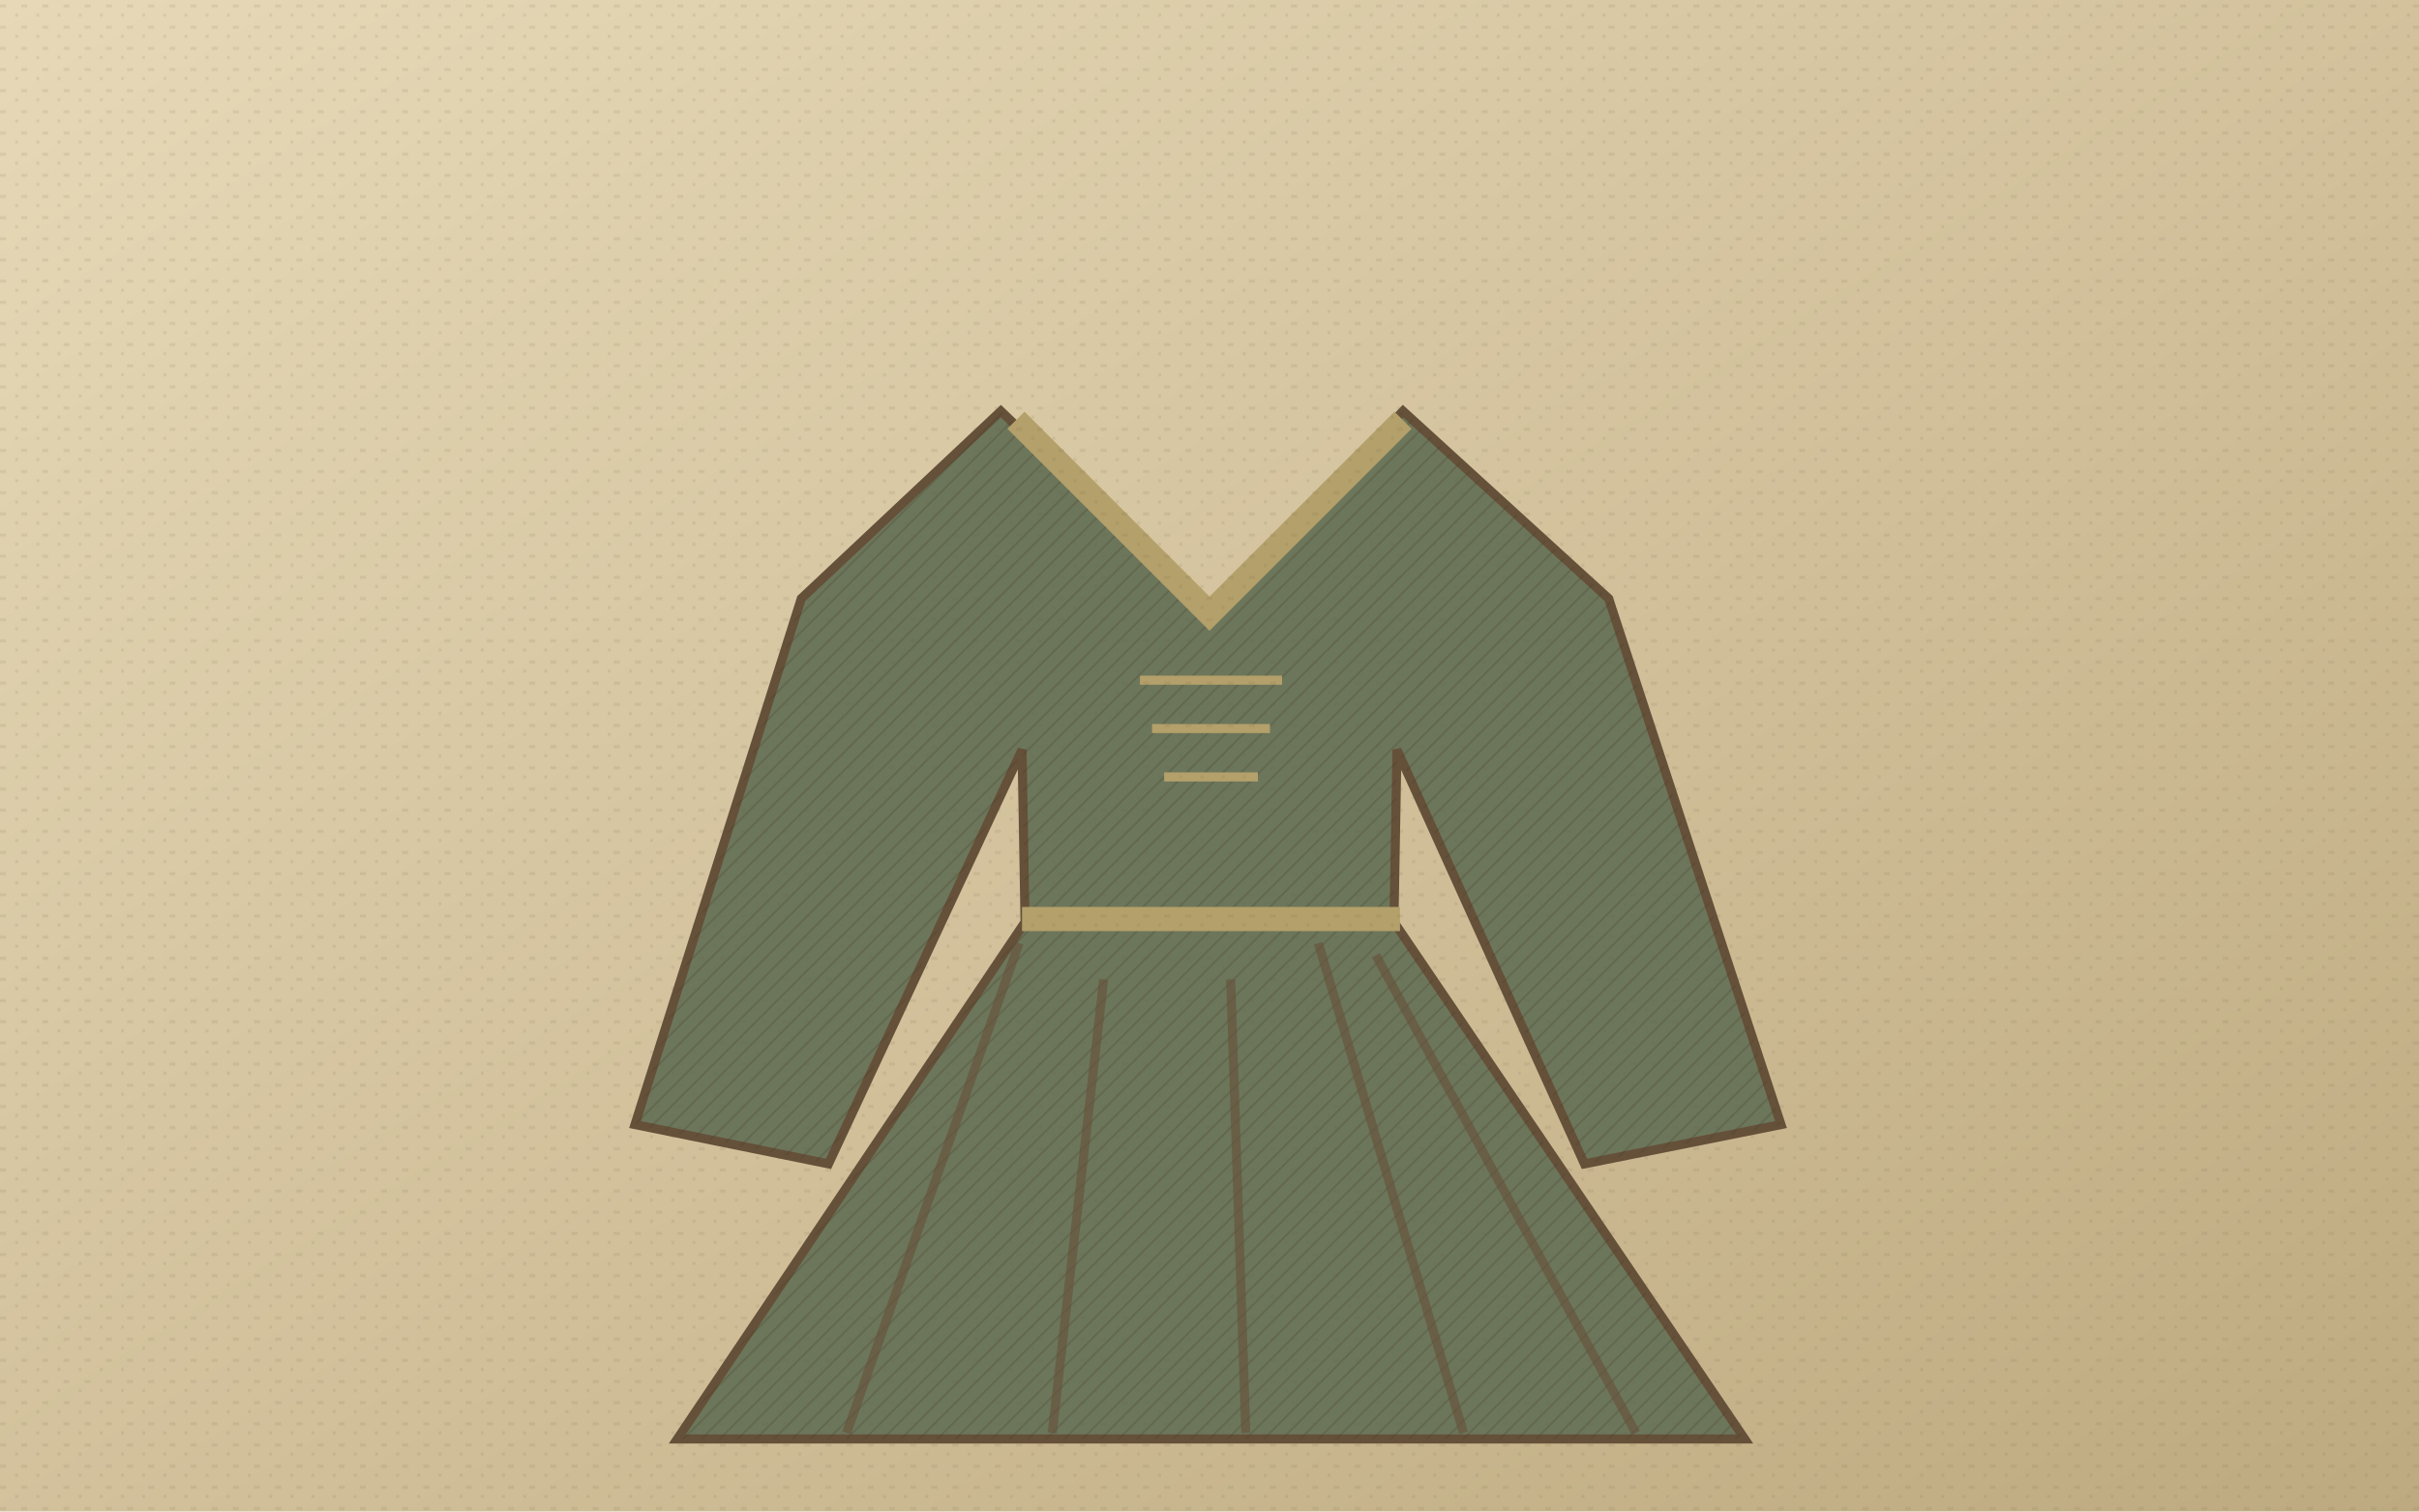
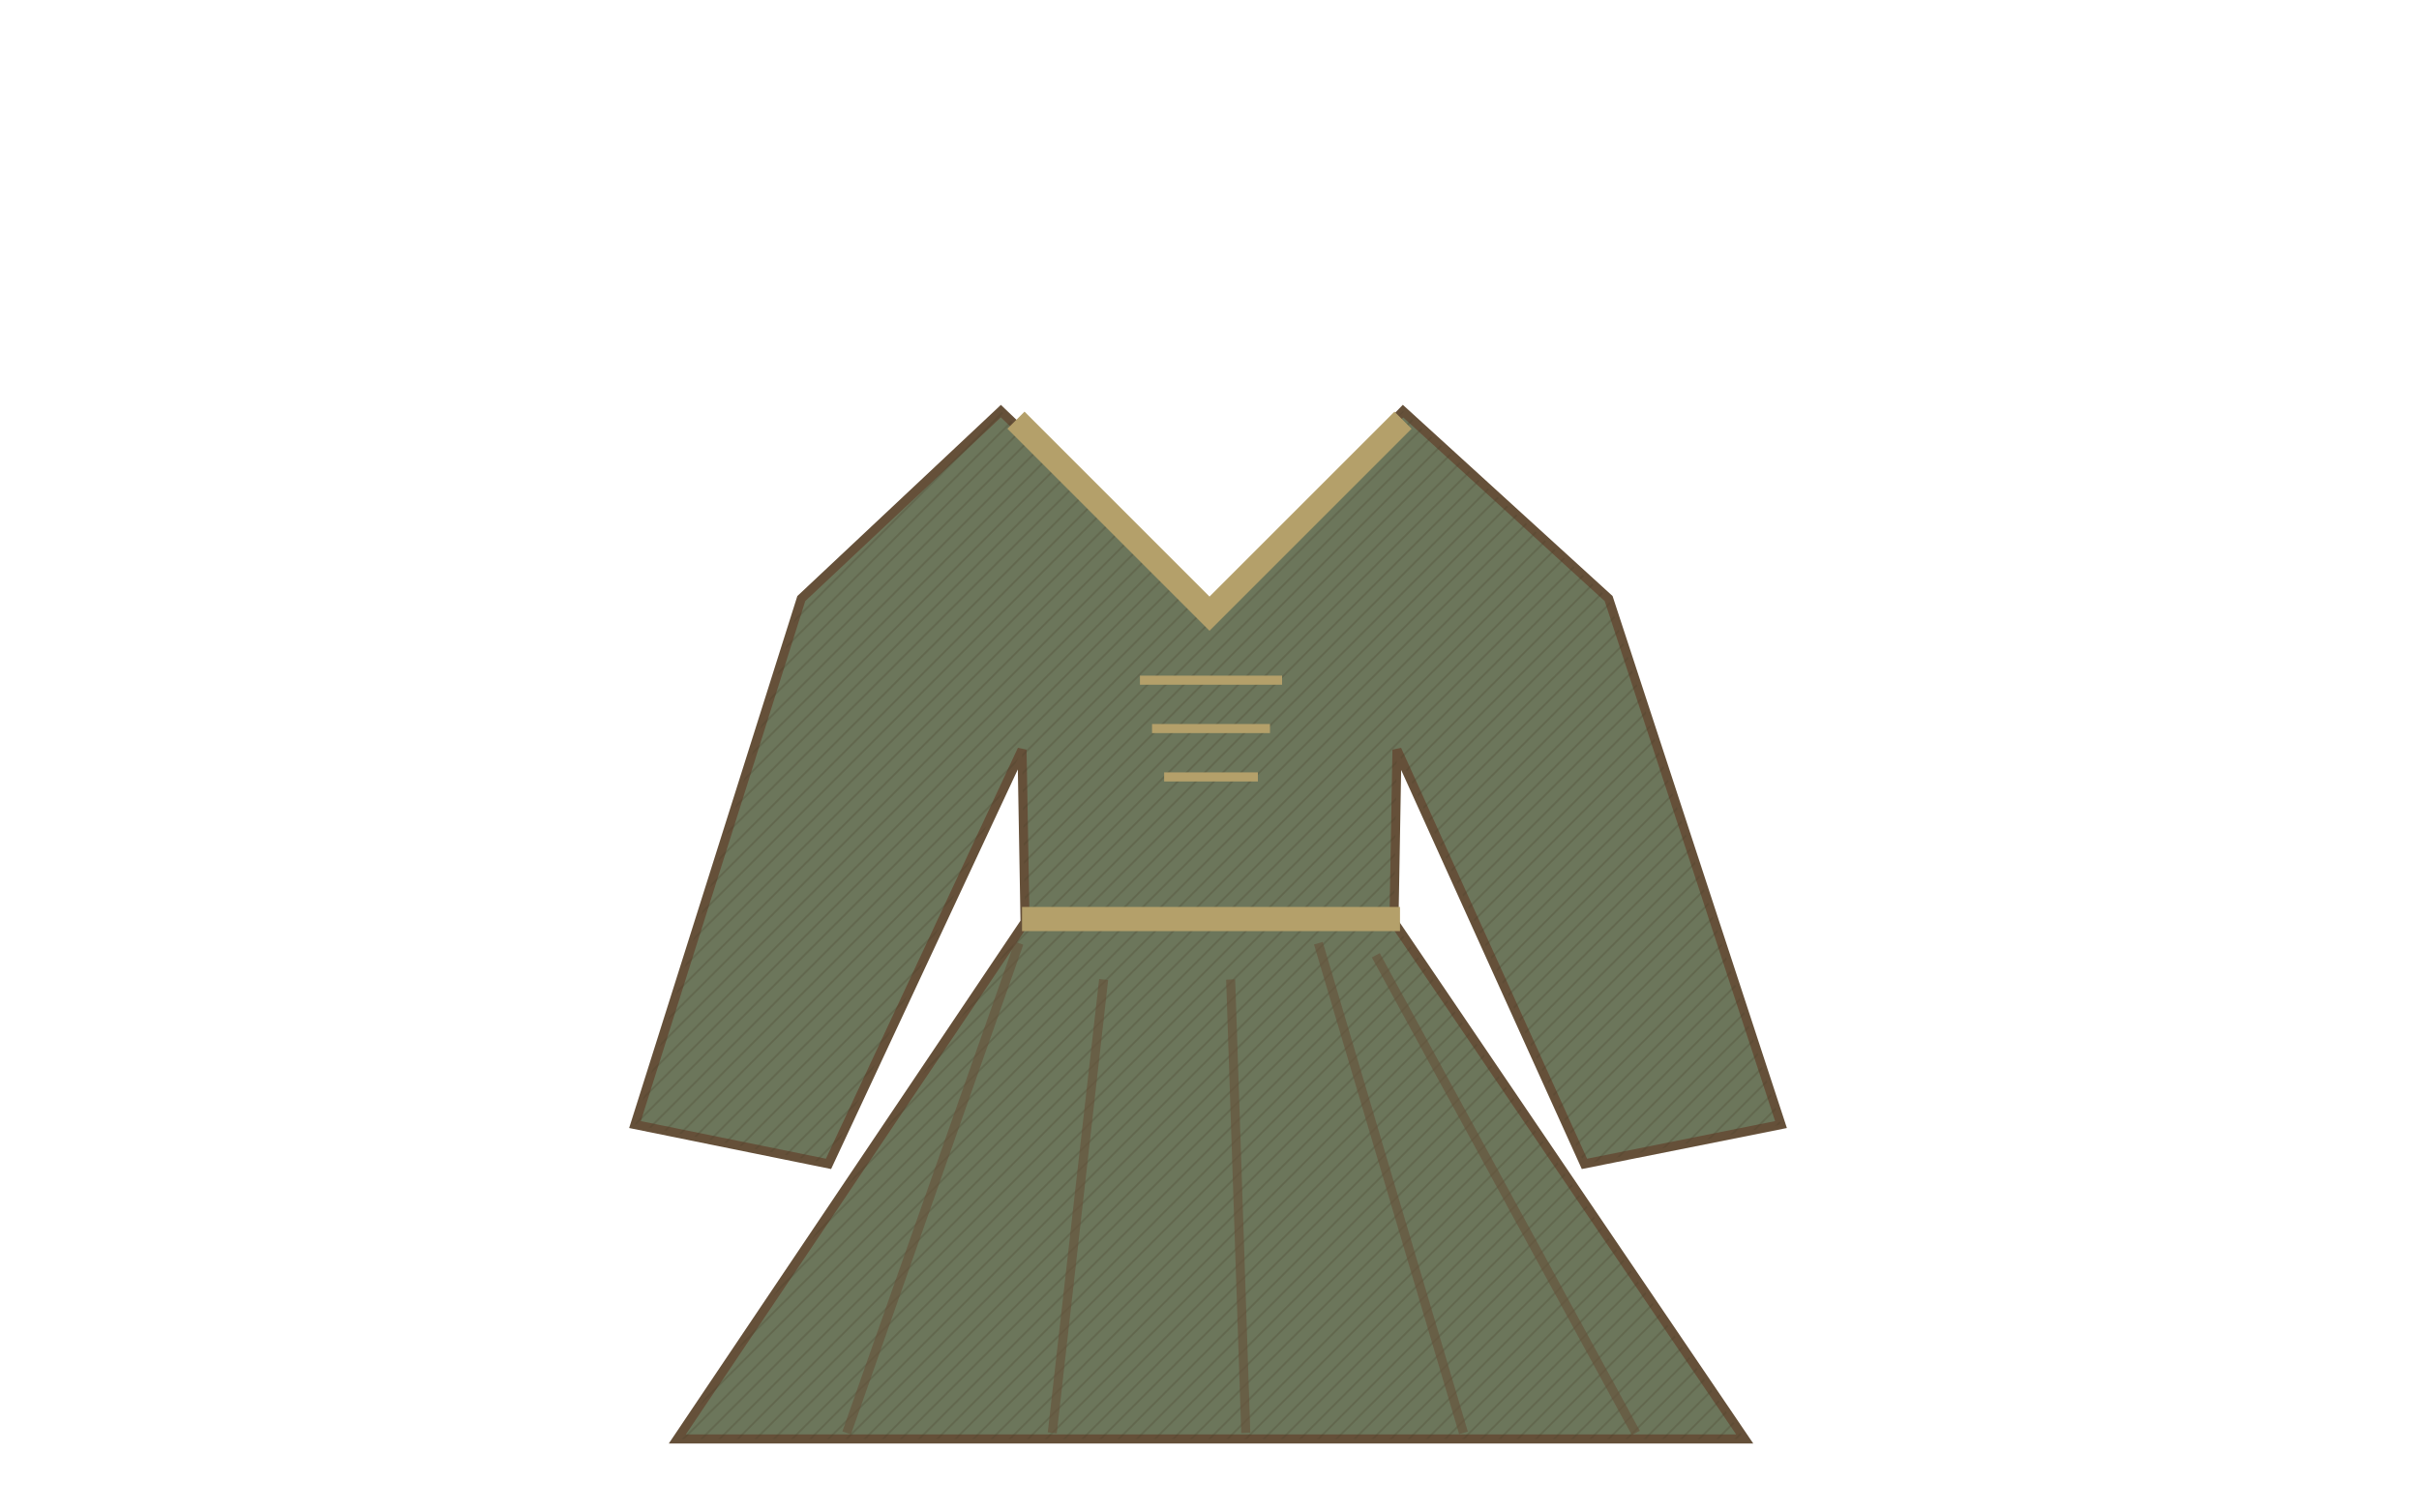
<svg xmlns="http://www.w3.org/2000/svg" viewBox="0 0 800 500">
  <defs>
    <pattern id="grain" width="7" height="7" patternUnits="userSpaceOnUse">
      <path d="M0 2h2m3 3h1" stroke="#68583d" opacity=".11" />
    </pattern>
    <pattern id="stone" width="38" height="22" patternUnits="userSpaceOnUse">
      <path d="M0 0h38v22H0zM19 0v11M0 11h38" fill="none" stroke="#6e6954" stroke-width=".7" opacity=".45" />
    </pattern>
    <linearGradient id="sky" x2="0" y2="1">
      <stop stop-color="#bfc5b3" />
      <stop offset="1" stop-color="#e5d8b7" />
    </linearGradient>
    <linearGradient id="paper" x2="1" y2="1">
      <stop stop-color="#e7d9b8" />
      <stop offset="1" stop-color="#beaa80" />
    </linearGradient>
    <pattern id="hatch" width="6" height="6" patternUnits="userSpaceOnUse">
      <path d="M-1 1 1-1M0 6 6 0M5 7 7 5" stroke="#463d28" stroke-width=".6" />
    </pattern>
  </defs>
-   <rect width="800" height="500" fill="url(#paper)" />
  <g stroke="#655039" stroke-width="3">
    <path d="M331 136l-66 62-55 174 64 13 64-137 1 57-115 171h353L461 305l1-57 62 137 65-13-57-174-68-62-64 66z" fill="#6c765b" />
    <path d="M331 136l-66 62-55 174 64 13 64-137 1 57-115 171h353L461 305l1-57 62 137 65-13-57-174-68-62-64 66z" fill="url(#hatch)" opacity=".26" stroke="none" />
    <path d="M336 139l64 64 64-64m-126 165h125" stroke="#b4a06a" stroke-width="8" fill="none" />
    <path d="M337 312l-57 162m85-150-17 150m59-150 5 150m24-162 48 162m-29-158 86 158" fill="none" opacity=".6" />
    <path d="M377 225h47m-43 16h39m-35 16h31" stroke="#b4a06a" />
  </g>
-   <rect width="800" height="500" fill="url(#grain)" />
</svg>
